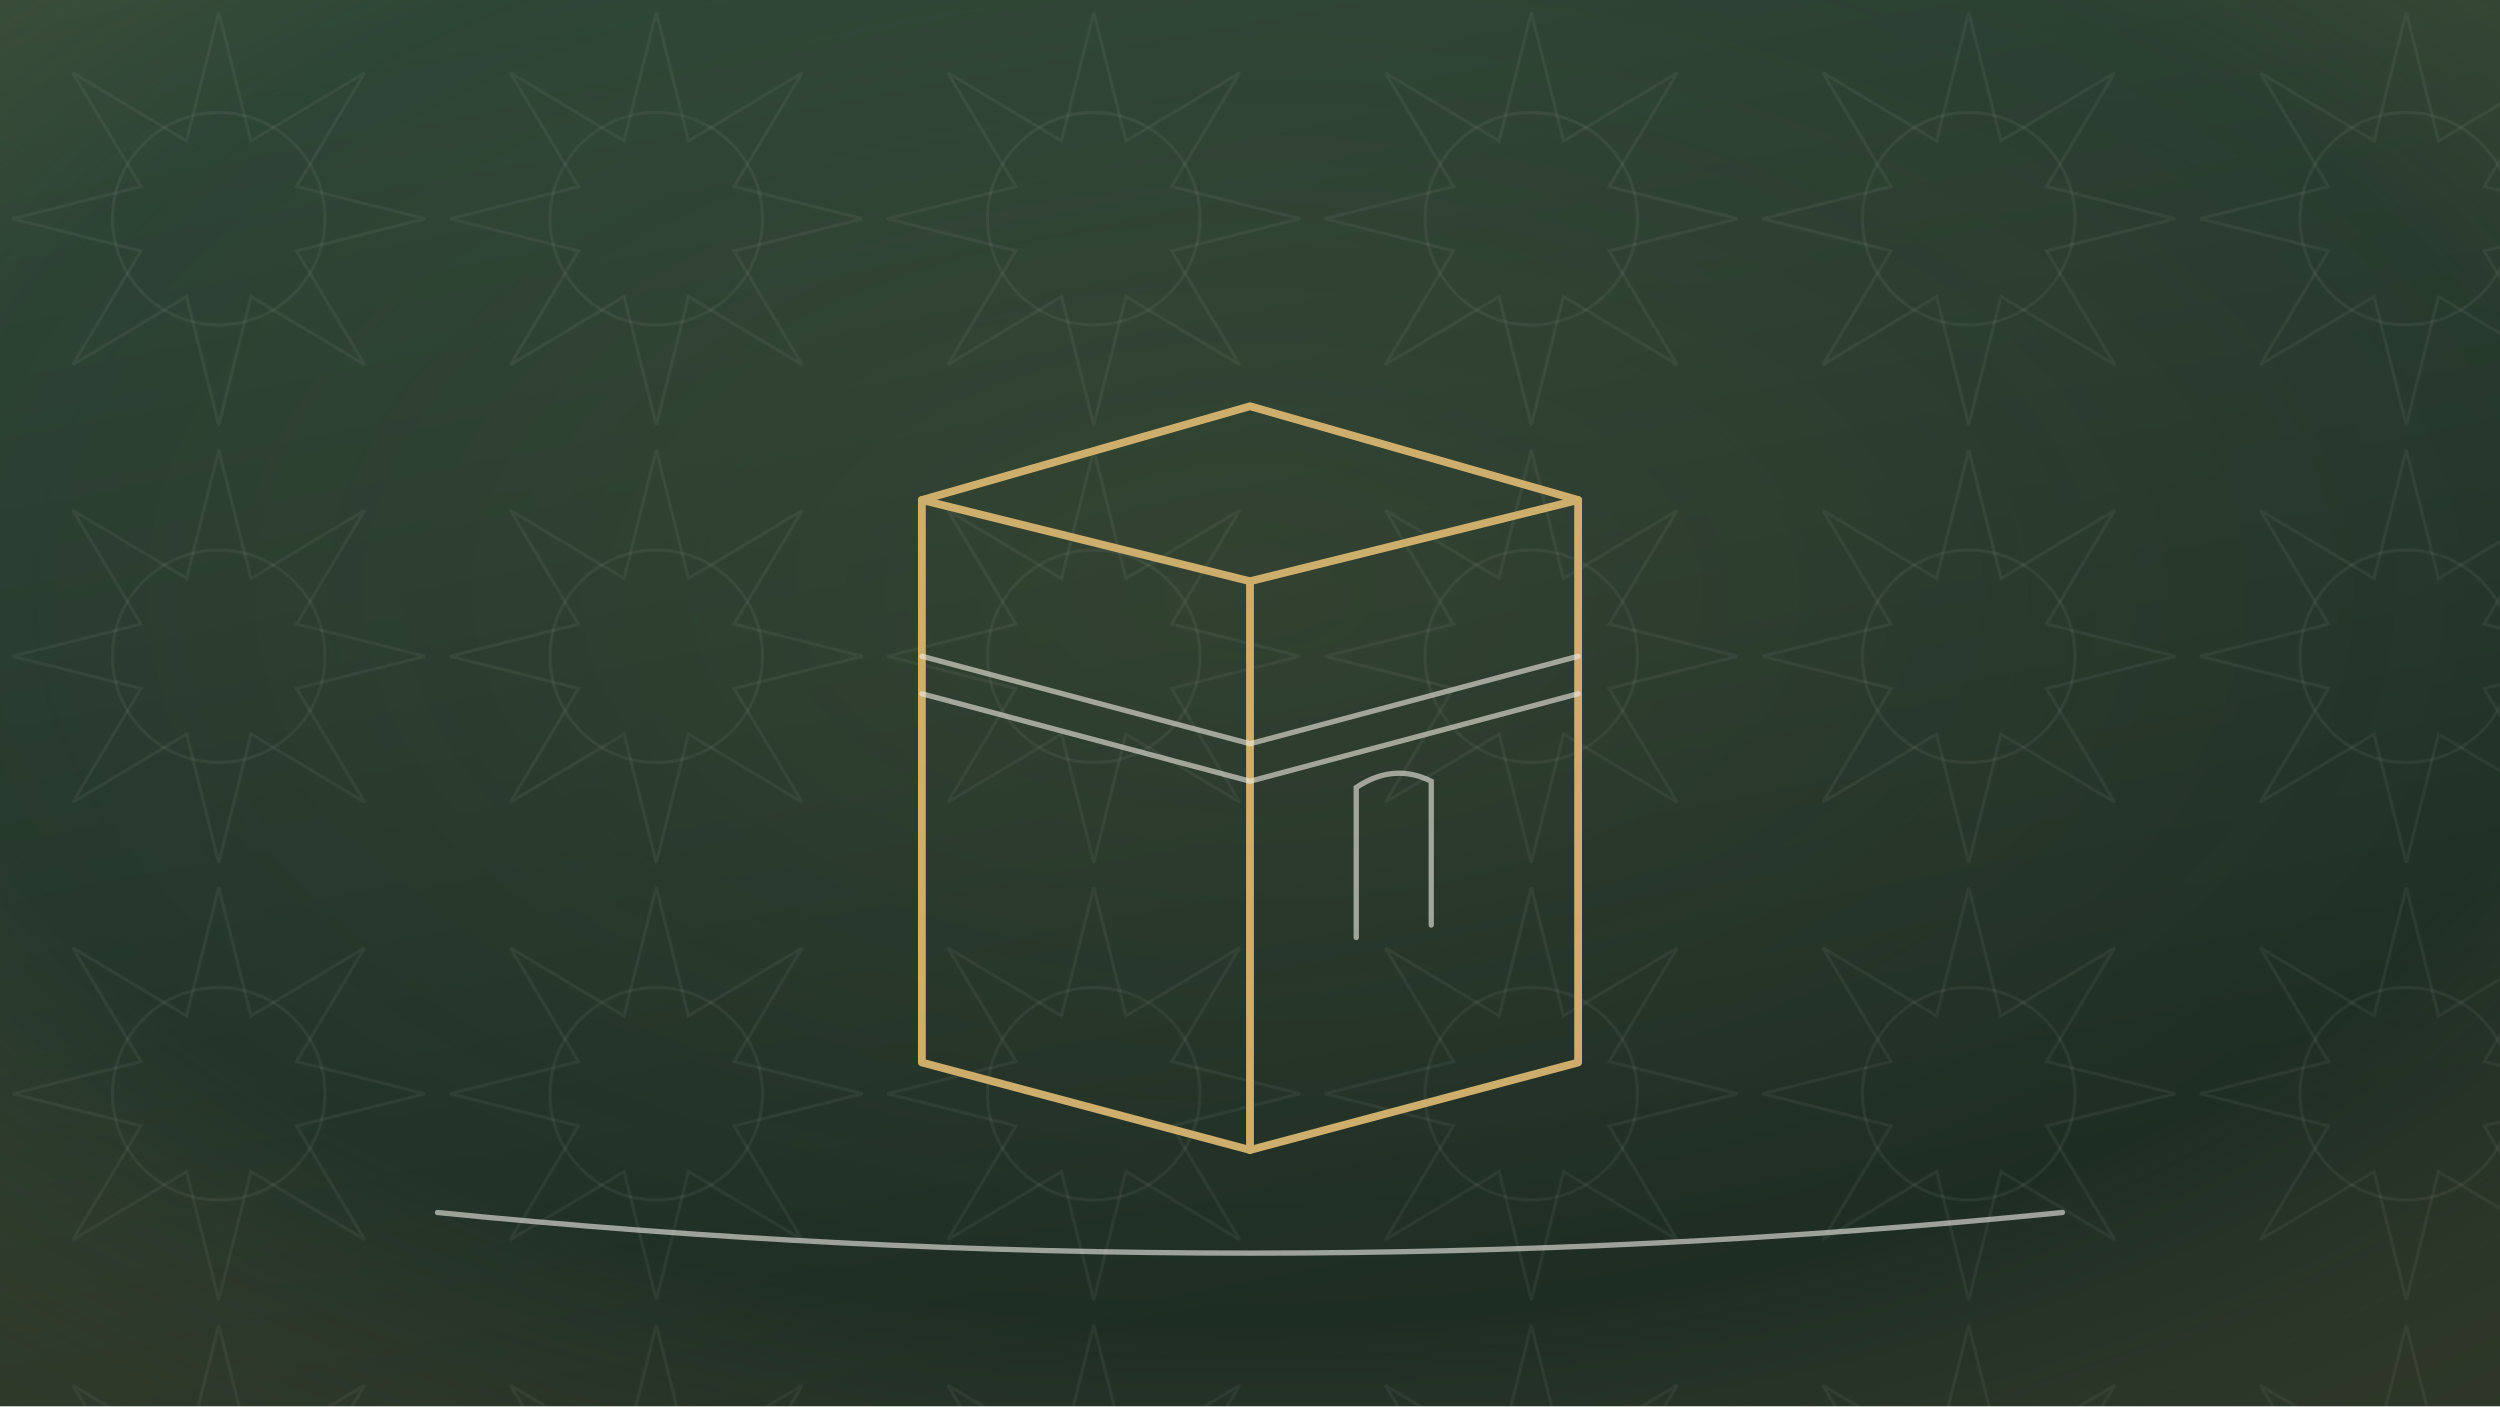
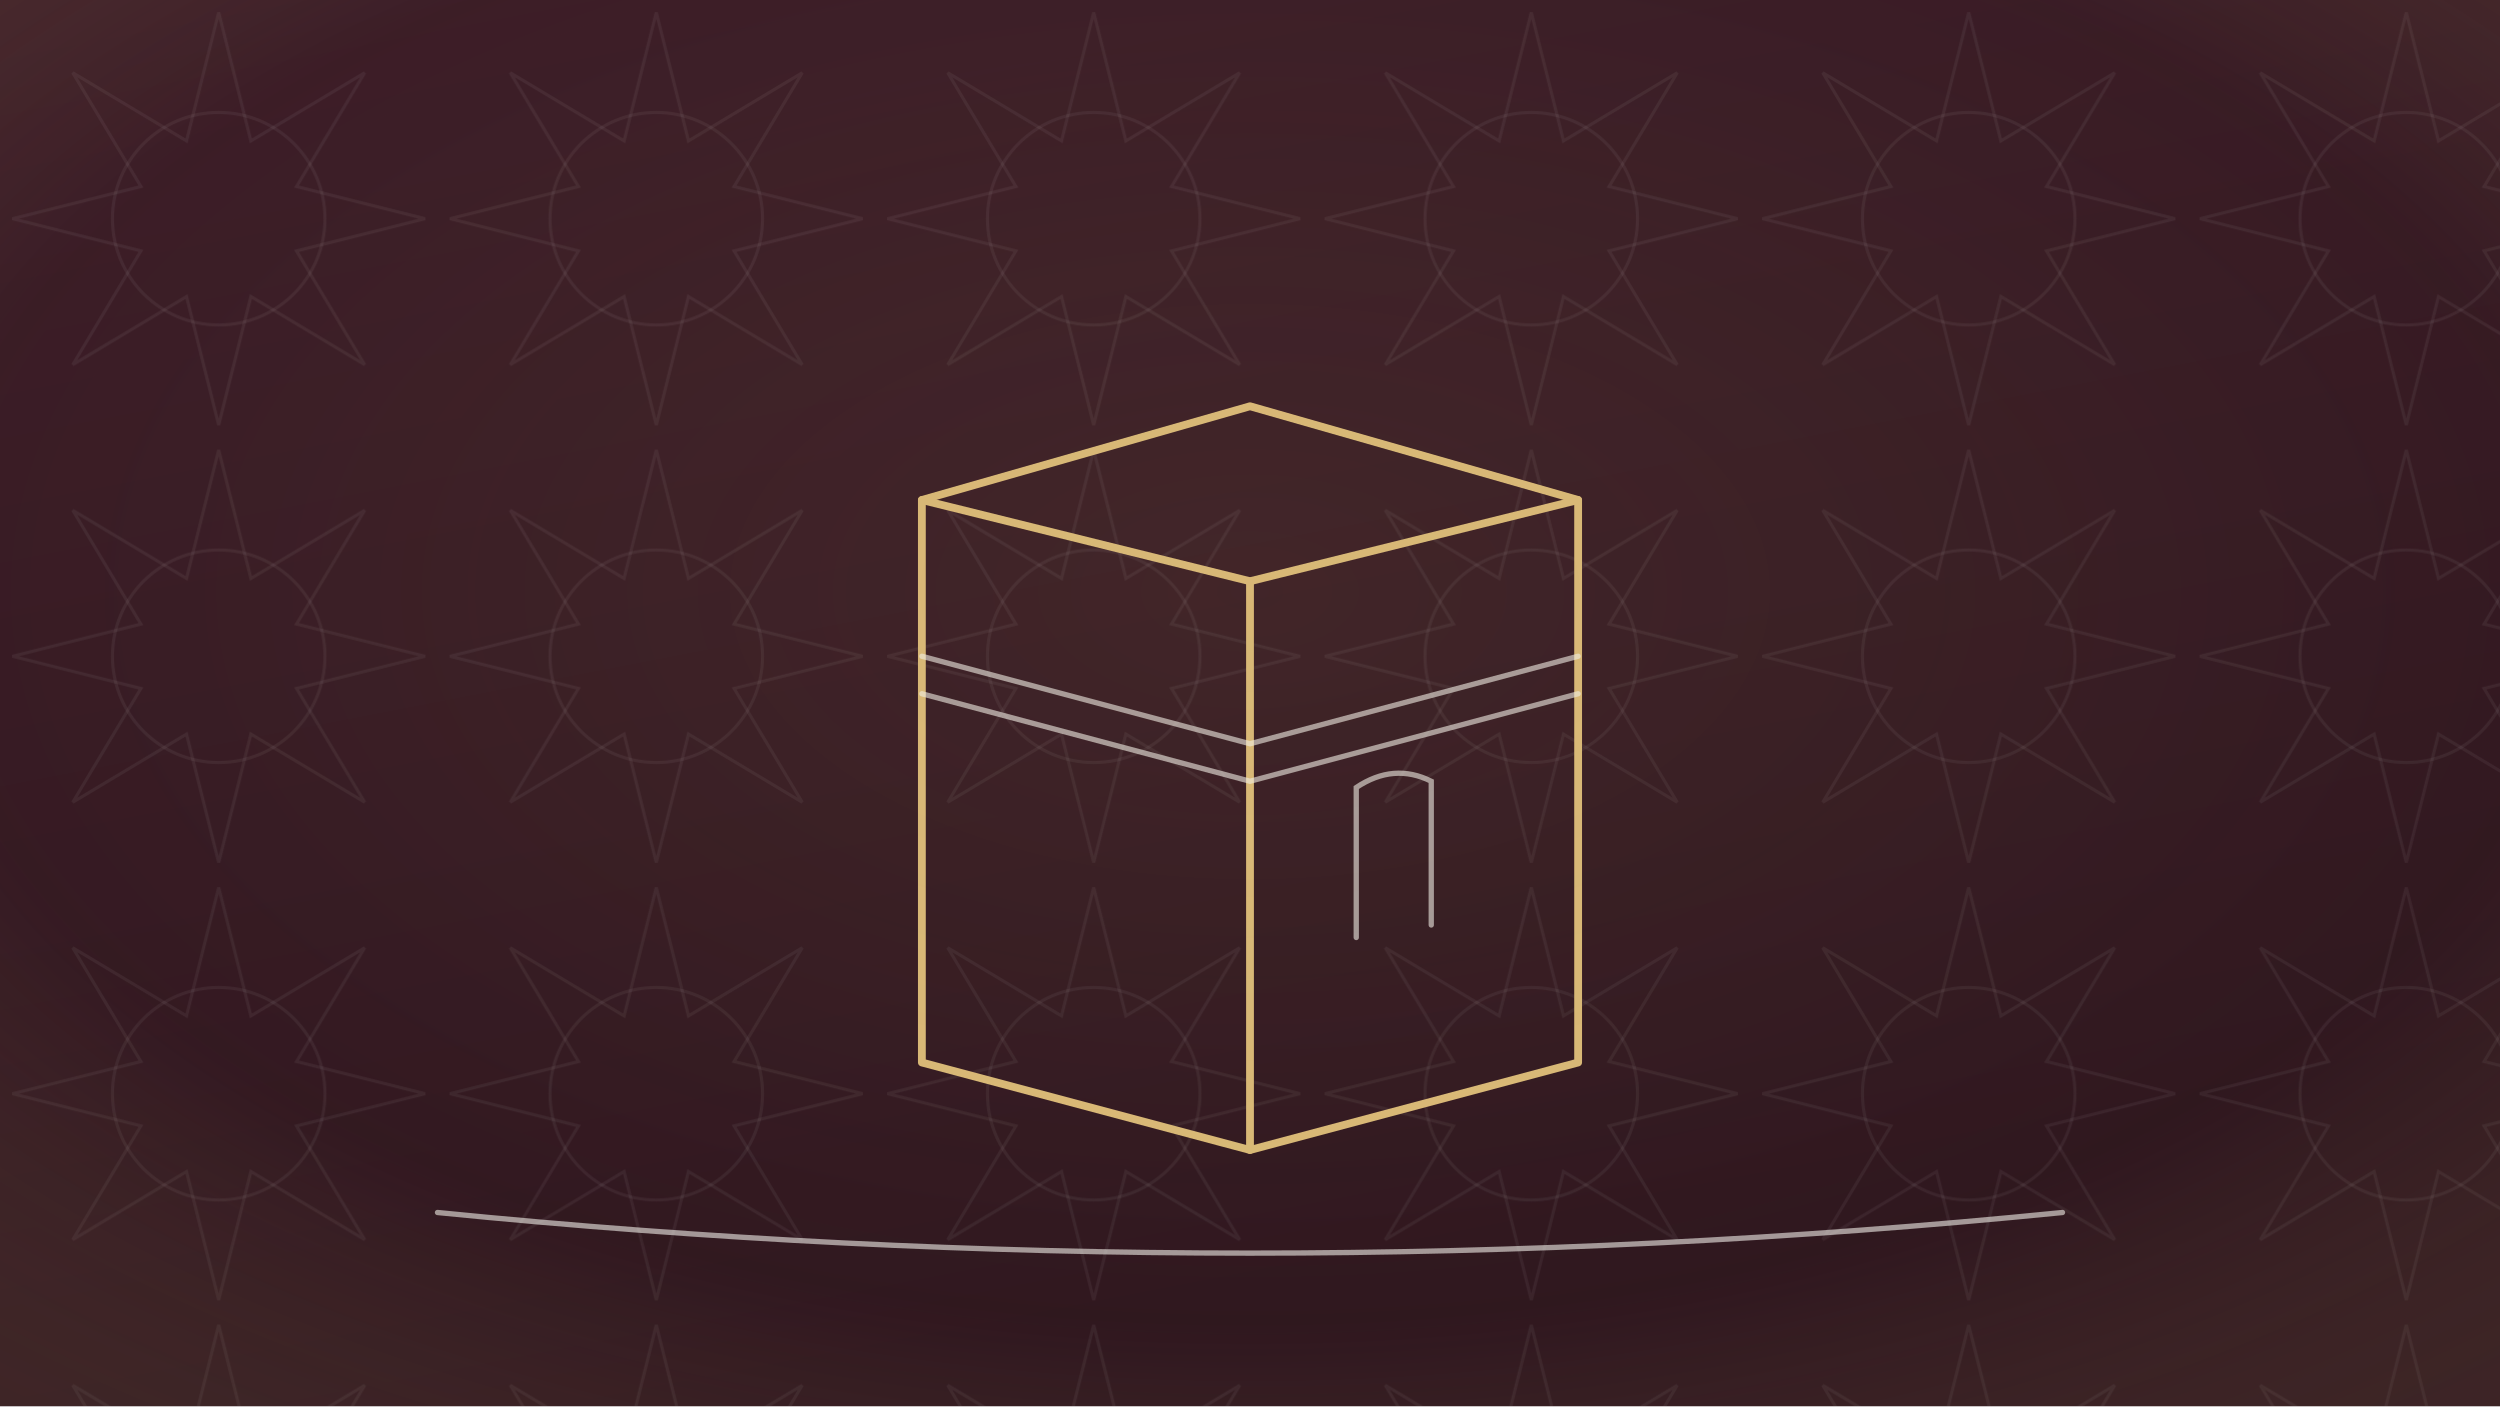
<svg xmlns="http://www.w3.org/2000/svg" viewBox="0 0 800 450" role="img" aria-label="">
  <defs>
    <linearGradient id="bg" x1="0" y1="0" x2="0.35" y2="1">
-       <stop offset="0" stop-color="#2c4536" />
-       <stop offset="1" stop-color="#1b2a22" />
+       <stop offset="0" stop-color="#3a1b26" />
+       <stop offset="1" stop-color="#2c141d" />
    </linearGradient>
    <radialGradient id="glow" cx="0.5" cy="0.42" r="1.05">
-       <stop offset="0" stop-color="#cdae6c" stop-opacity="0.09" />
-       <stop offset="0.5" stop-color="#cdae6c" stop-opacity="0.02" />
-       <stop offset="1" stop-color="#101a14" stop-opacity="0.4" />
+       <stop offset="0" stop-color="#d8b876" stop-opacity="0.09" />
+       <stop offset="0.5" stop-color="#d8b876" stop-opacity="0.02" />
+       <stop offset="1" stop-color="#1c0d13" stop-opacity="0.4" />
    </radialGradient>
    <pattern id="lat" width="140" height="140" patternUnits="userSpaceOnUse">
      <g fill="none" stroke="#f2f0eb" stroke-opacity="0.06">
        <polygon points="70.0,4.0 80.3,45.1 116.7,23.3 94.9,59.7 136.0,70.0 94.9,80.3 116.7,116.7 80.3,94.9 70.0,136.0 59.7,94.9 23.3,116.7 45.1,80.3 4.0,70.0 45.1,59.7 23.3,23.3 59.7,45.1" />
        <circle cx="70" cy="70" r="34" />
      </g>
    </pattern>
  </defs>
  <rect width="800" height="450" fill="url(#bg)" />
  <rect width="800" height="450" fill="url(#lat)" />
-   <g fill="none" stroke="#cdae6c" stroke-width="2.5" stroke-linecap="round" stroke-linejoin="round">
+   <g fill="none" stroke="#d8b876" stroke-width="2.5" stroke-linecap="round" stroke-linejoin="round">
    <path d="M 295 340 V 160 L 400 130 L 505 160 V 340 L 400 368 Z" />
    <path d="M 295 160 L 400 186 L 505 160" />
    <path d="M 400 186 V 368" />
  </g>
  <g fill="none" stroke="#f2f0eb" stroke-opacity="0.6" stroke-width="1.7" stroke-linecap="round">
    <path d="M 295 210 L 400 238 L 505 210" />
    <path d="M 295 222 L 400 250 L 505 222" />
    <path d="M 434 300 V 252 Q 446 244 458 250 V 296" />
    <path d="M 140 388 Q 400 414 660 388" />
  </g>
  <rect width="800" height="450" fill="url(#glow)" />
</svg>
